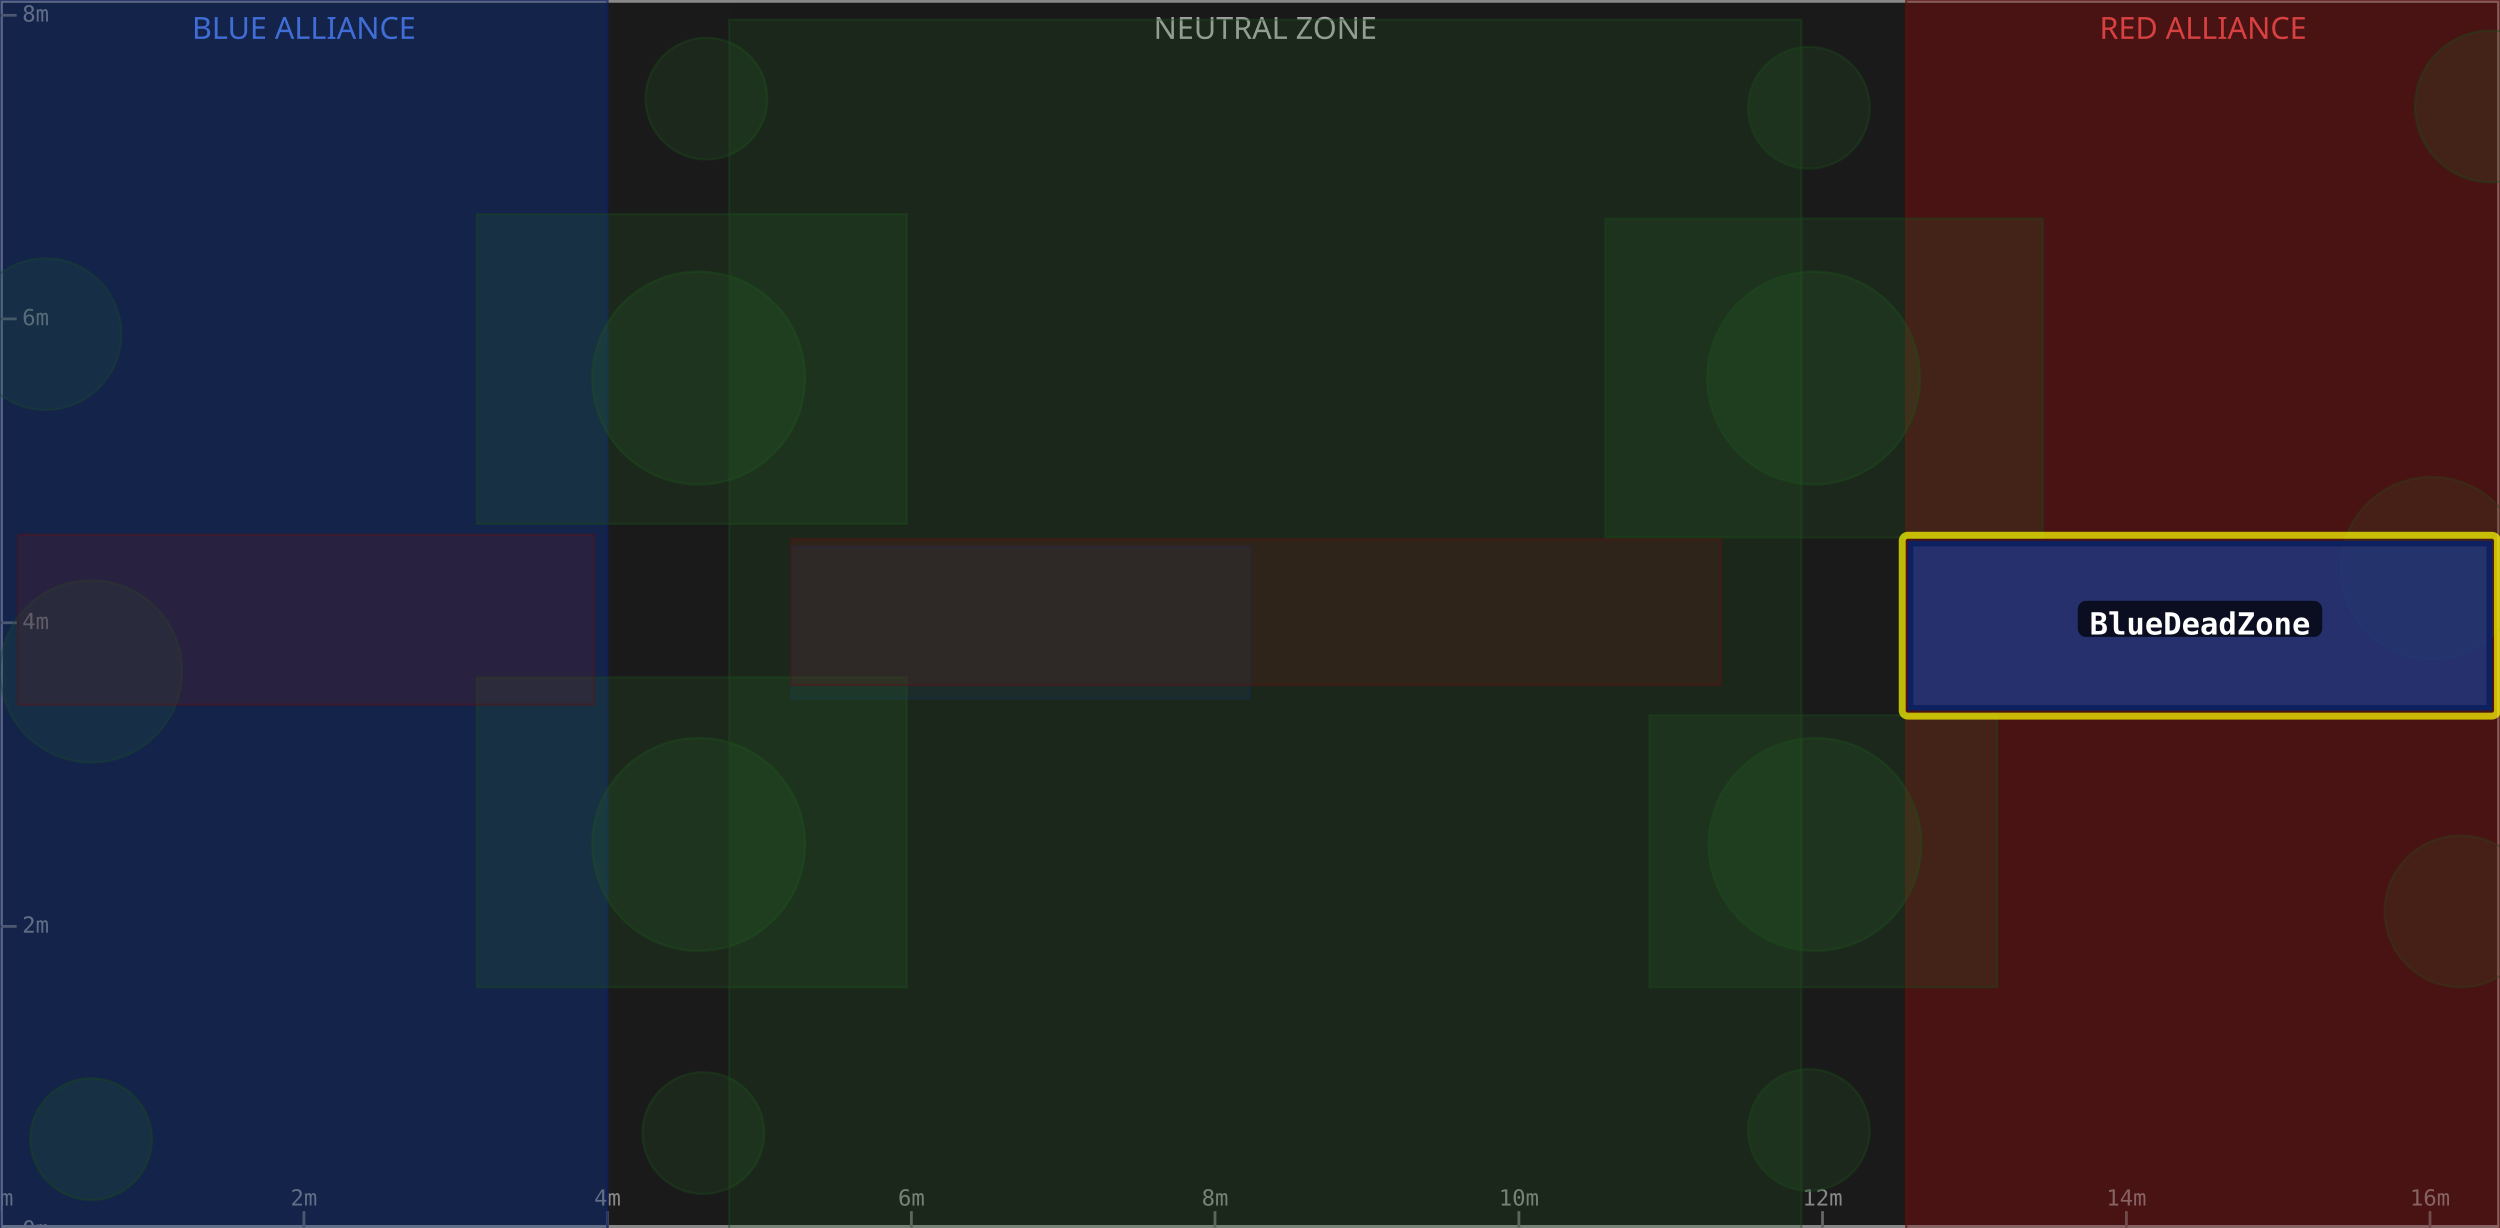
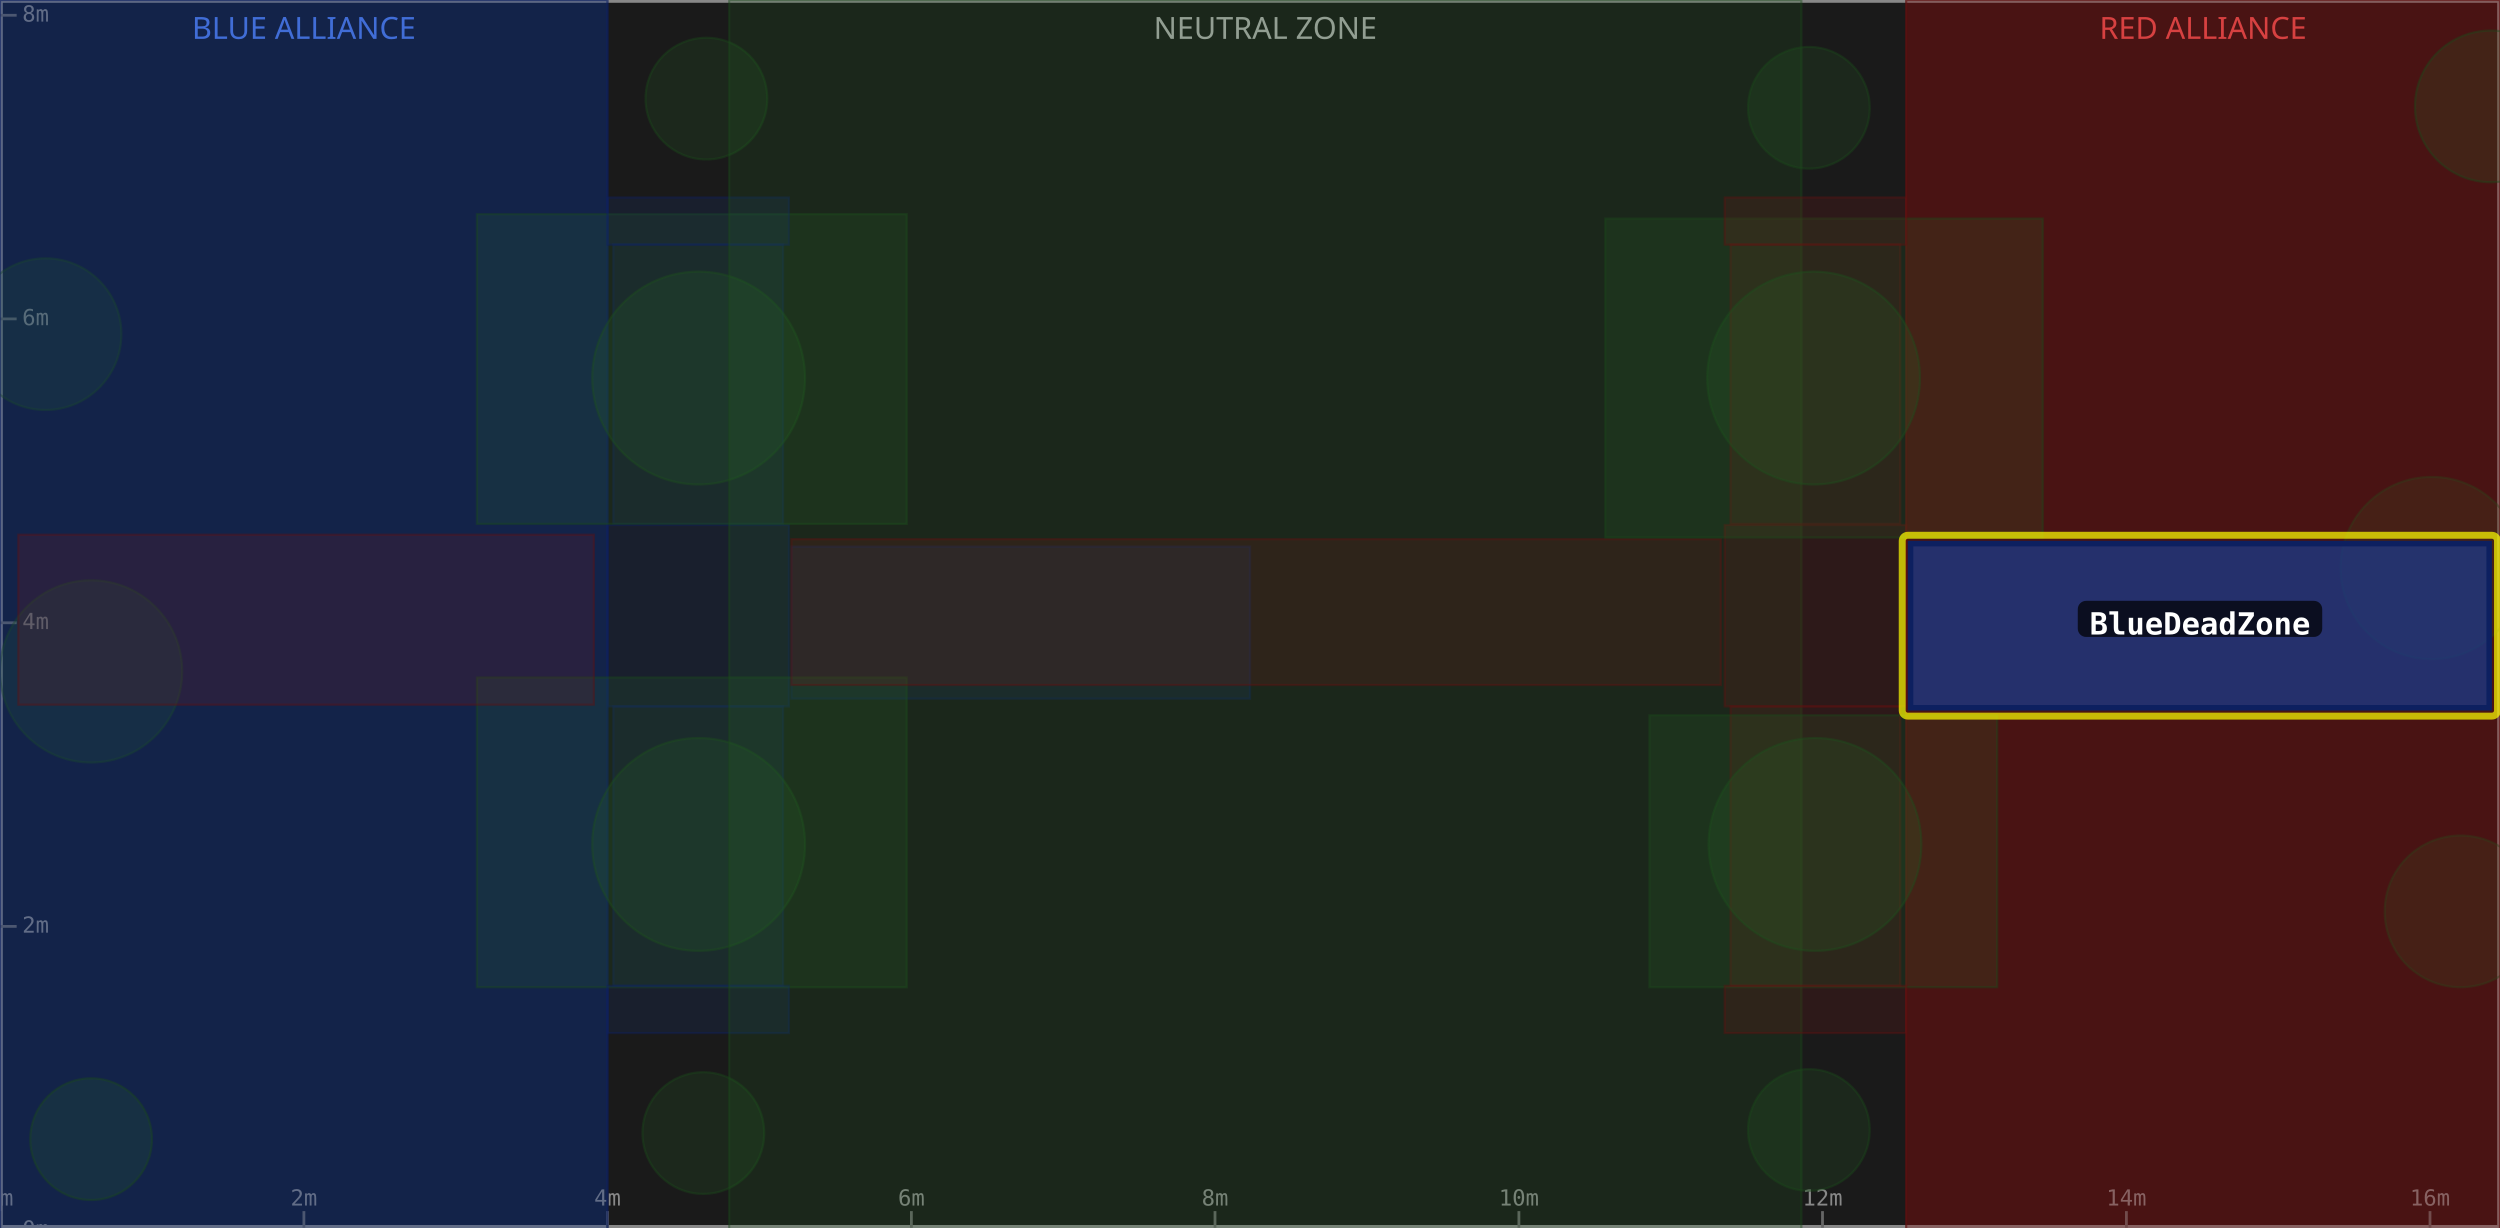
<svg xmlns="http://www.w3.org/2000/svg" width="900" height="442" viewBox="0 0 900 442">
  <rect x="0" y="0" width="900" height="442" fill="#1a1a1a" />
  <rect x="0" y="0" width="218.7" height="442" fill="#0d1a3a" fill-opacity="0.6" />
  <text x="109.4" y="14" text-anchor="middle" font-size="11" fill="#5588ff" font-family="sans-serif">BLUE ALLIANCE</text>
  <rect x="262.5" y="0" width="386.0" height="442" fill="#1a1a1a" fill-opacity="0.6" />
  <text x="455.5" y="14" text-anchor="middle" font-size="11" fill="#aaaaaa" font-family="sans-serif">NEUTRAL ZONE</text>
  <rect x="686.2" y="0" width="213.8" height="442" fill="#3a0d0d" fill-opacity="0.6" />
  <text x="793.1" y="14" text-anchor="middle" font-size="11" fill="#ff5555" font-family="sans-serif">RED ALLIANCE</text>
  <rect x="0" y="0" width="900" height="442" fill="none" stroke="#888888" stroke-width="2" />
  <line x1="0.0" y1="442" x2="0.0" y2="436" stroke="#666" stroke-width="1" />
  <text x="0.0" y="434" text-anchor="middle" font-size="8" fill="#888" font-family="monospace">0m</text>
  <line x1="109.4" y1="442" x2="109.4" y2="436" stroke="#666" stroke-width="1" />
  <text x="109.4" y="434" text-anchor="middle" font-size="8" fill="#888" font-family="monospace">2m</text>
  <line x1="218.7" y1="442" x2="218.7" y2="436" stroke="#666" stroke-width="1" />
  <text x="218.7" y="434" text-anchor="middle" font-size="8" fill="#888" font-family="monospace">4m</text>
  <line x1="328.1" y1="442" x2="328.1" y2="436" stroke="#666" stroke-width="1" />
  <text x="328.1" y="434" text-anchor="middle" font-size="8" fill="#888" font-family="monospace">6m</text>
  <line x1="437.4" y1="442" x2="437.4" y2="436" stroke="#666" stroke-width="1" />
  <text x="437.4" y="434" text-anchor="middle" font-size="8" fill="#888" font-family="monospace">8m</text>
  <line x1="546.8" y1="442" x2="546.8" y2="436" stroke="#666" stroke-width="1" />
  <text x="546.8" y="434" text-anchor="middle" font-size="8" fill="#888" font-family="monospace">10m</text>
  <line x1="656.1" y1="442" x2="656.1" y2="436" stroke="#666" stroke-width="1" />
  <text x="656.1" y="434" text-anchor="middle" font-size="8" fill="#888" font-family="monospace">12m</text>
  <line x1="765.5" y1="442" x2="765.5" y2="436" stroke="#666" stroke-width="1" />
  <text x="765.5" y="434" text-anchor="middle" font-size="8" fill="#888" font-family="monospace">14m</text>
  <line x1="874.8" y1="442" x2="874.8" y2="436" stroke="#666" stroke-width="1" />
  <text x="874.8" y="434" text-anchor="middle" font-size="8" fill="#888" font-family="monospace">16m</text>
  <line x1="0" y1="442.9" x2="6" y2="442.9" stroke="#666" stroke-width="1" />
  <text x="8" y="442.9" dominant-baseline="middle" font-size="8" fill="#888" font-family="monospace">0m</text>
  <line x1="0" y1="333.5" x2="6" y2="333.5" stroke="#666" stroke-width="1" />
  <text x="8" y="333.5" dominant-baseline="middle" font-size="8" fill="#888" font-family="monospace">2m</text>
  <line x1="0" y1="224.2" x2="6" y2="224.2" stroke="#666" stroke-width="1" />
  <text x="8" y="224.2" dominant-baseline="middle" font-size="8" fill="#888" font-family="monospace">4m</text>
  <line x1="0" y1="114.8" x2="6" y2="114.8" stroke="#666" stroke-width="1" />
  <text x="8" y="114.8" dominant-baseline="middle" font-size="8" fill="#888" font-family="monospace">6m</text>
  <line x1="0" y1="5.5" x2="6" y2="5.5" stroke="#666" stroke-width="1" />
  <text x="8" y="5.5" dominant-baseline="middle" font-size="8" fill="#888" font-family="monospace">8m</text>
  <rect x="0.0" y="0.0" width="218.7" height="442.9" fill="#1a3a8a" fill-opacity="0.18" stroke="#0d2060" stroke-width="0.8" stroke-opacity="0.4" />
+   <rect x="220.8" y="254.3" width="61.1" height="100.6" fill="#1a3a8a" fill-opacity="0.18" stroke="#0d2060" stroke-width="0.8" stroke-opacity="0.4" />
+   <rect x="220.8" y="88.0" width="61.1" height="100.6" fill="#1a3a8a" fill-opacity="0.18" stroke="#0d2060" stroke-width="0.8" stroke-opacity="0.4" />
  <circle cx="32.8" cy="241.7" r="32.8" fill="#2a6a2a" fill-opacity="0.18" stroke="#1a4a1a" stroke-width="0.8" stroke-opacity="0.4" />
  <circle cx="16.4" cy="120.3" r="27.3" fill="#2a6a2a" fill-opacity="0.18" stroke="#1a4a1a" stroke-width="0.8" stroke-opacity="0.4" />
+   <rect x="218.7" y="189.0" width="65.3" height="65.3" fill="#1a3a8a" fill-opacity="0.18" stroke="#0d2060" stroke-width="0.8" stroke-opacity="0.4" />
  <rect x="0.0" y="0.0" width="218.7" height="442.9" fill="#1a3a8a" fill-opacity="0.18" stroke="#0d2060" stroke-width="0.8" stroke-opacity="0.4" />
  <circle cx="251.5" cy="136.1" r="38.3" fill="#2a6a2a" fill-opacity="0.18" stroke="#1a4a1a" stroke-width="0.8" stroke-opacity="0.4" />
  <rect x="171.7" y="77.1" width="154.7" height="111.5" fill="#2a6a2a" fill-opacity="0.18" stroke="#1a4a1a" stroke-width="0.8" stroke-opacity="0.4" />
  <circle cx="254.3" cy="35.5" r="21.9" fill="#2a6a2a" fill-opacity="0.18" stroke="#1a4a1a" stroke-width="0.8" stroke-opacity="0.4" />
  <rect x="284.9" y="196.8" width="165.1" height="54.7" fill="#1a3a8a" fill-opacity="0.18" stroke="#0d2060" stroke-width="0.8" stroke-opacity="0.4" />
  <circle cx="32.8" cy="410.1" r="21.9" fill="#2a6a2a" fill-opacity="0.18" stroke="#1a4a1a" stroke-width="0.8" stroke-opacity="0.4" />
  <circle cx="251.5" cy="304.0" r="38.3" fill="#2a6a2a" fill-opacity="0.18" stroke="#1a4a1a" stroke-width="0.8" stroke-opacity="0.4" />
  <rect x="171.7" y="243.9" width="154.7" height="111.5" fill="#2a6a2a" fill-opacity="0.18" stroke="#1a4a1a" stroke-width="0.8" stroke-opacity="0.4" />
  <circle cx="253.2" cy="407.9" r="21.9" fill="#2a6a2a" fill-opacity="0.18" stroke="#1a4a1a" stroke-width="0.8" stroke-opacity="0.4" />
-   <rect x="262.5" y="7.1" width="386.0" height="435.8" fill="#2a6a2a" fill-opacity="0.18" stroke="#1a4a1a" stroke-width="0.8" stroke-opacity="0.4" />
+   <rect x="218.7" y="354.9" width="65.3" height="17.0" fill="#1a3a8a" fill-opacity="0.18" stroke="#0d2060" stroke-width="0.8" stroke-opacity="0.4" />
+   <rect x="218.7" y="71.1" width="65.3" height="17.0" fill="#1a3a8a" fill-opacity="0.18" stroke="#0d2060" stroke-width="0.8" stroke-opacity="0.4" />
+   <rect x="262.5" y="0.0" width="386.0" height="442.9" fill="#2a6a2a" fill-opacity="0.18" stroke="#1a4a1a" stroke-width="0.8" stroke-opacity="0.4" />
  <rect x="686.2" y="0.0" width="213.8" height="442.9" fill="#8a1a1a" fill-opacity="0.18" stroke="#601010" stroke-width="0.8" stroke-opacity="0.4" />
+   <rect x="623.0" y="254.3" width="61.1" height="100.6" fill="#8a1a1a" fill-opacity="0.18" stroke="#601010" stroke-width="0.8" stroke-opacity="0.4" />
+   <rect x="623.0" y="88.0" width="61.1" height="100.6" fill="#8a1a1a" fill-opacity="0.18" stroke="#601010" stroke-width="0.8" stroke-opacity="0.4" />
  <circle cx="875.4" cy="204.5" r="32.8" fill="#2a6a2a" fill-opacity="0.18" stroke="#1a4a1a" stroke-width="0.8" stroke-opacity="0.4" />
  <rect x="6.6" y="192.5" width="207.2" height="61.2" fill="#8a1a1a" fill-opacity="0.18" stroke="#601010" stroke-width="0.8" stroke-opacity="0.4" />
  <circle cx="885.8" cy="328.1" r="27.3" fill="#2a6a2a" fill-opacity="0.18" stroke="#1a4a1a" stroke-width="0.8" stroke-opacity="0.4" />
+   <rect x="620.9" y="189.0" width="65.3" height="65.3" fill="#8a1a1a" fill-opacity="0.18" stroke="#601010" stroke-width="0.8" stroke-opacity="0.4" />
  <rect x="686.2" y="0.0" width="213.8" height="442.9" fill="#8a1a1a" fill-opacity="0.18" stroke="#601010" stroke-width="0.8" stroke-opacity="0.4" />
  <circle cx="653.4" cy="304.0" r="38.3" fill="#2a6a2a" fill-opacity="0.18" stroke="#1a4a1a" stroke-width="0.8" stroke-opacity="0.4" />
  <rect x="593.8" y="257.5" width="125.2" height="97.9" fill="#2a6a2a" fill-opacity="0.18" stroke="#1a4a1a" stroke-width="0.8" stroke-opacity="0.4" />
  <circle cx="651.2" cy="406.8" r="21.9" fill="#2a6a2a" fill-opacity="0.18" stroke="#1a4a1a" stroke-width="0.8" stroke-opacity="0.4" />
  <rect x="284.9" y="194.1" width="334.6" height="52.5" fill="#8a1a1a" fill-opacity="0.18" stroke="#601010" stroke-width="0.8" stroke-opacity="0.4" />
  <circle cx="896.7" cy="38.3" r="27.3" fill="#2a6a2a" fill-opacity="0.18" stroke="#1a4a1a" stroke-width="0.8" stroke-opacity="0.4" />
  <circle cx="652.9" cy="136.1" r="38.3" fill="#2a6a2a" fill-opacity="0.18" stroke="#1a4a1a" stroke-width="0.8" stroke-opacity="0.4" />
  <rect x="577.9" y="78.7" width="157.5" height="114.8" fill="#2a6a2a" fill-opacity="0.18" stroke="#1a4a1a" stroke-width="0.8" stroke-opacity="0.4" />
  <circle cx="651.2" cy="38.8" r="21.9" fill="#2a6a2a" fill-opacity="0.18" stroke="#1a4a1a" stroke-width="0.8" stroke-opacity="0.4" />
+   <rect x="620.9" y="354.9" width="65.3" height="17.0" fill="#8a1a1a" fill-opacity="0.18" stroke="#601010" stroke-width="0.8" stroke-opacity="0.4" />
+   <rect x="620.9" y="71.1" width="65.3" height="17.0" fill="#8a1a1a" fill-opacity="0.18" stroke="#601010" stroke-width="0.8" stroke-opacity="0.4" />
  <rect x="684.8" y="192.7" width="214.3" height="65.1" fill="none" stroke="#ffff00" stroke-width="2.5" stroke-opacity="0.7" rx="2" />
  <rect x="687.8" y="195.7" width="208.3" height="59.1" fill="#1a3a8a" fill-opacity="0.75" stroke="#0d2060" stroke-width="2" />
  <rect x="748.0" y="216.3" width="88.0" height="13" rx="3" fill="#000000" fill-opacity="0.7" />
  <text x="792.0" y="225.3" text-anchor="middle" dominant-baseline="middle" font-size="11" font-weight="bold" fill="#ffffff" font-family="monospace">BlueDeadZone</text>
</svg>
